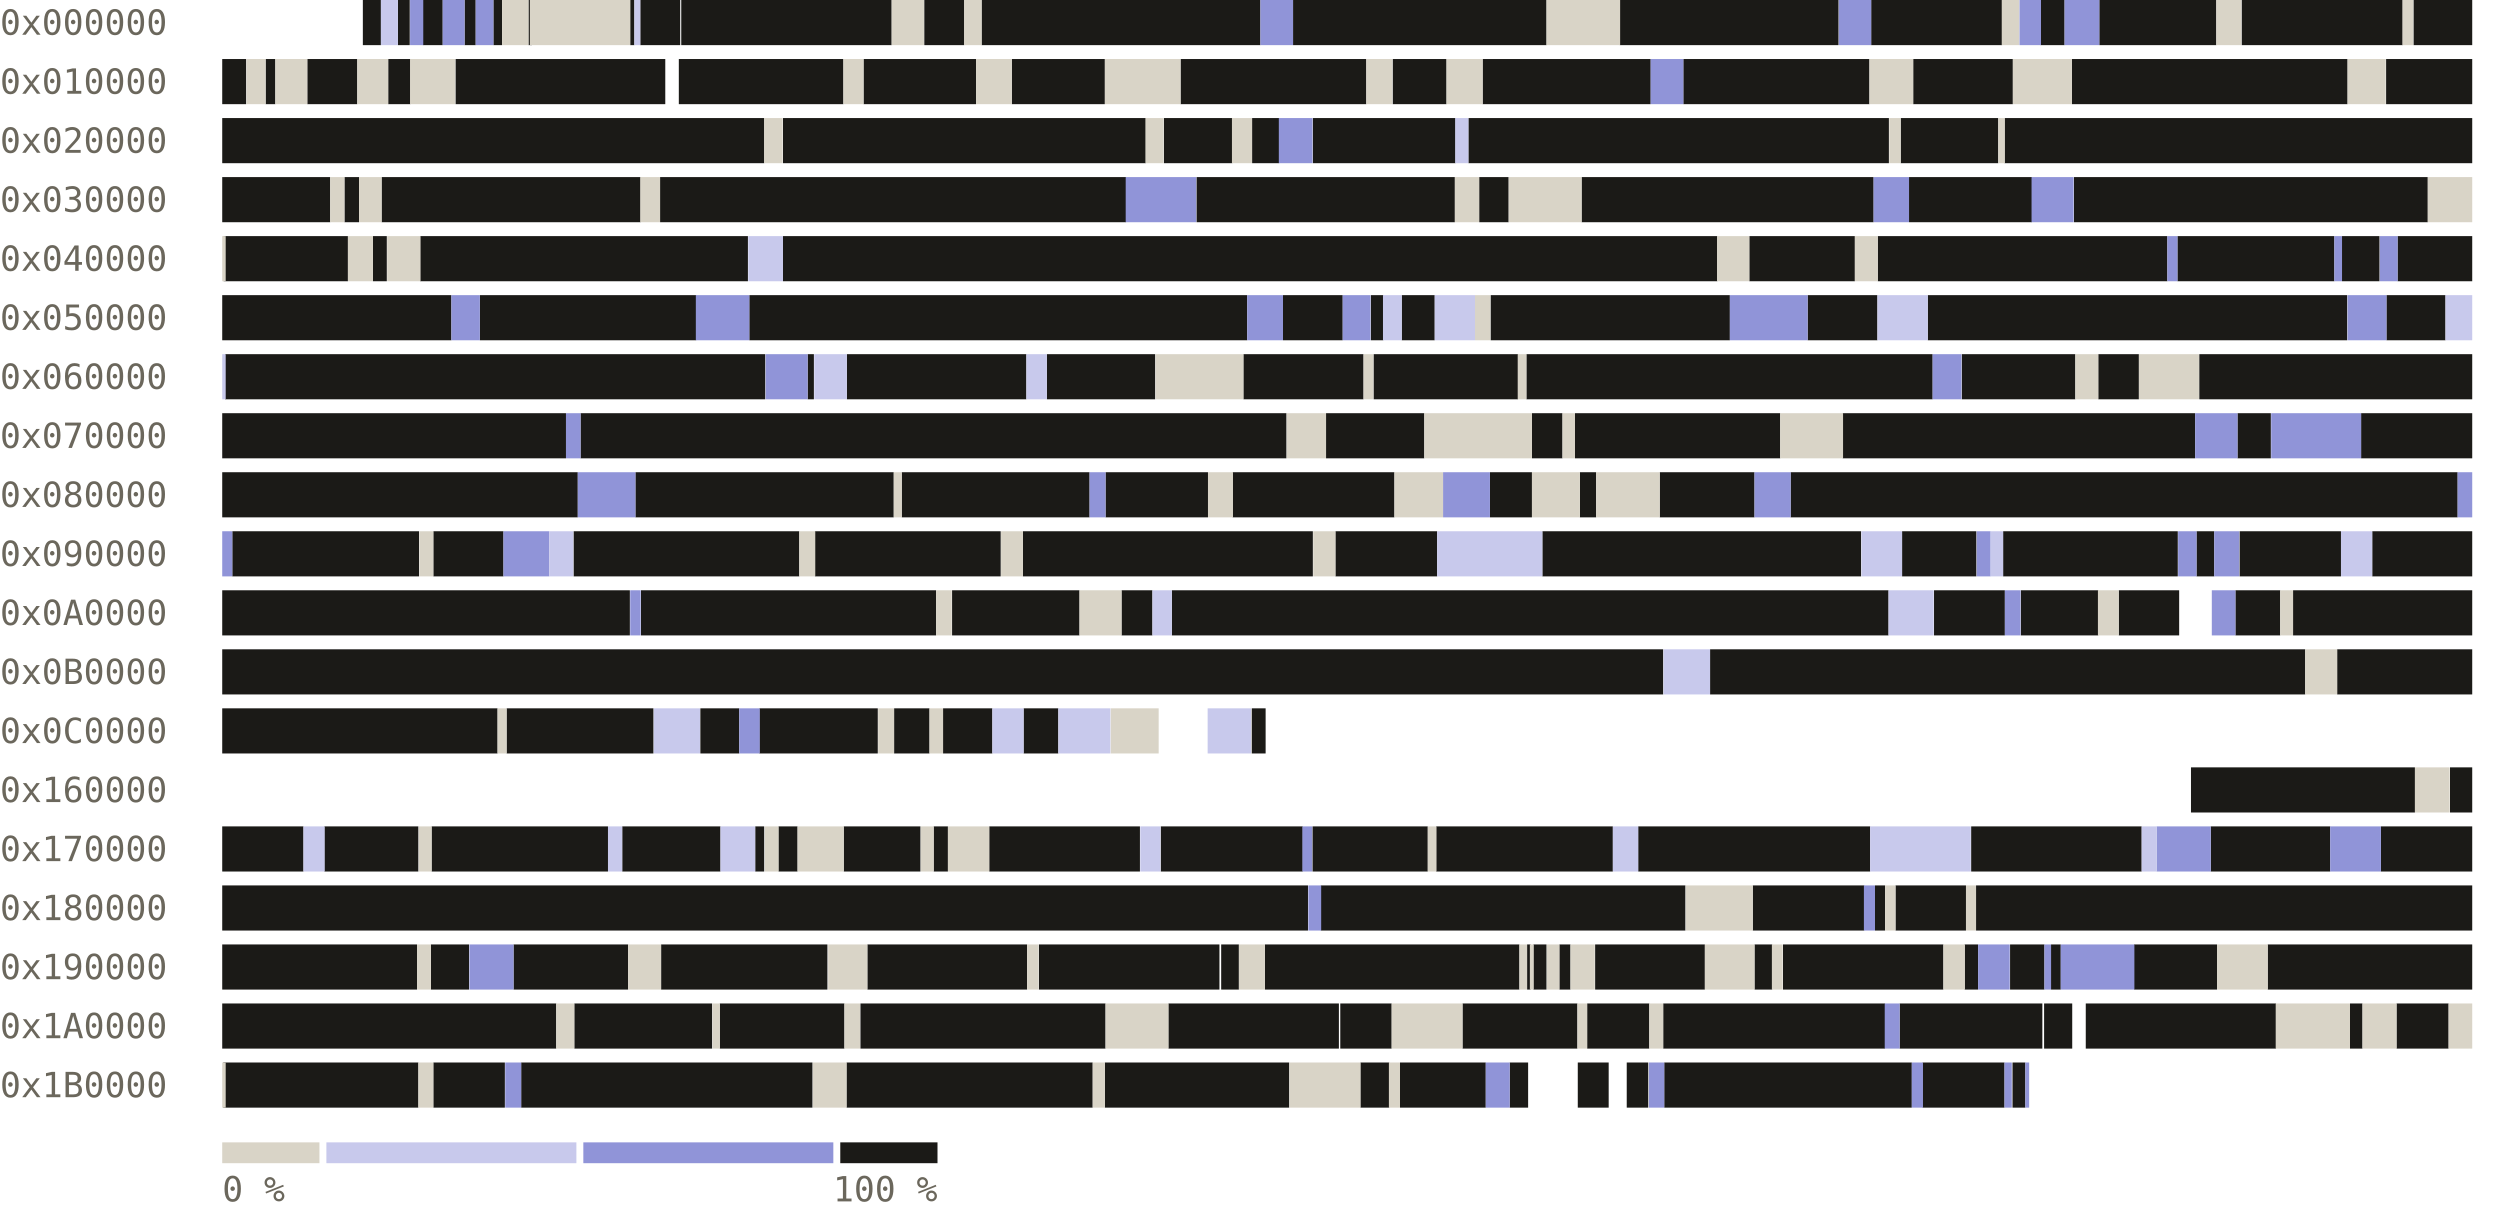
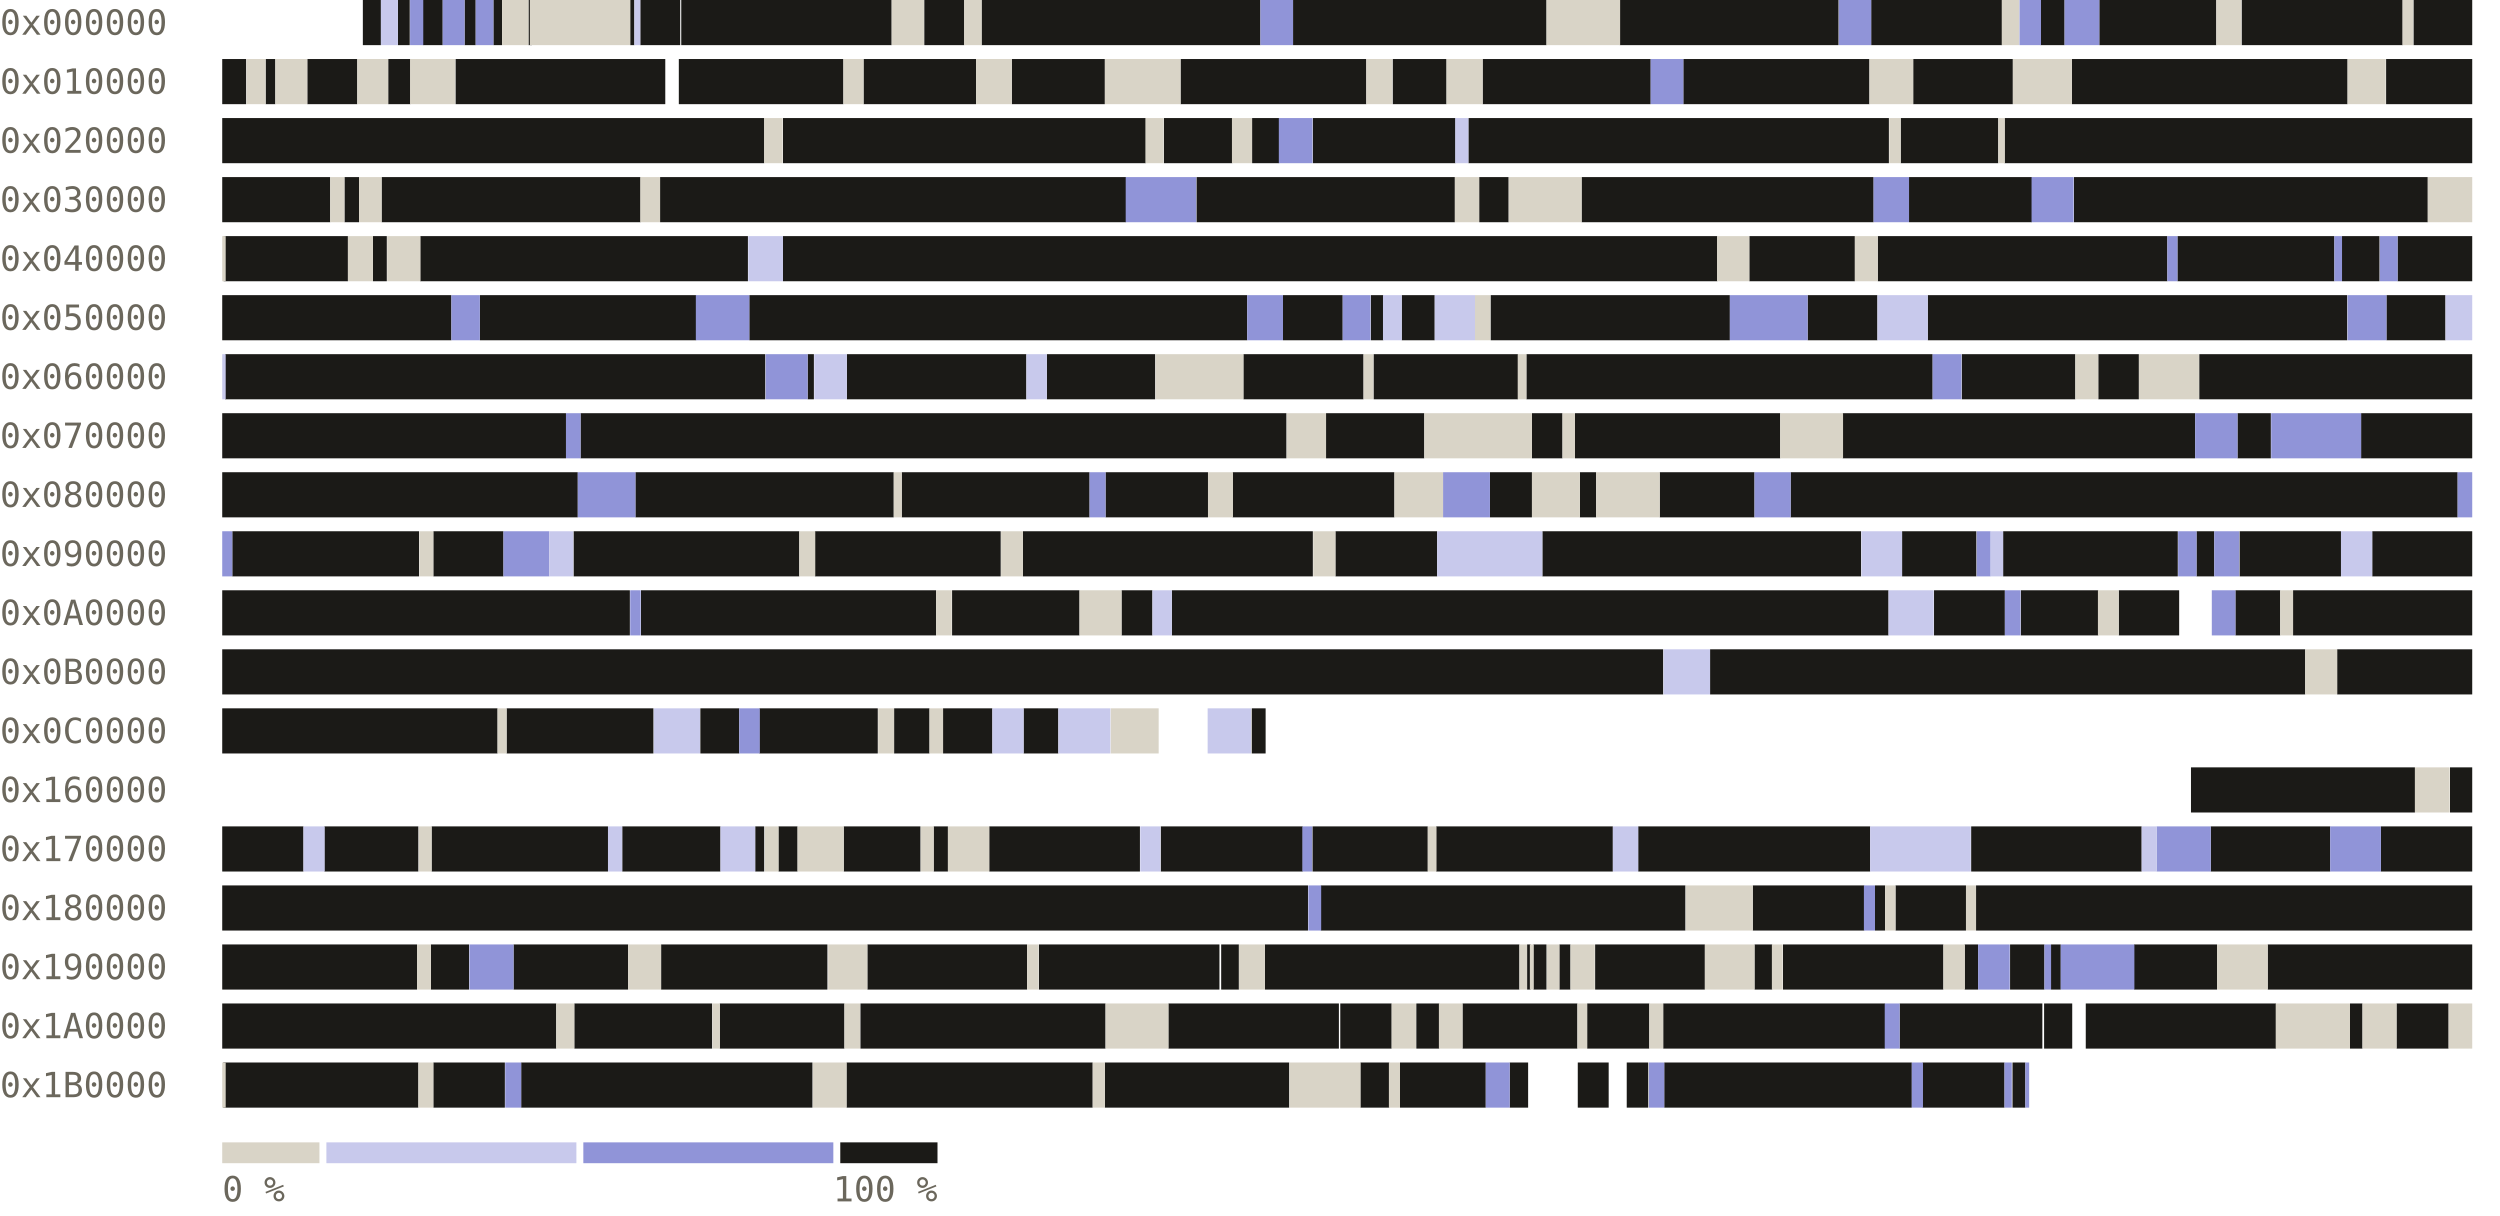
<svg xmlns="http://www.w3.org/2000/svg" viewBox="0 0 720 350" width="720" height="350">
  <style>text{font:10px monospace;fill:#6b675c}.q0{fill:#d9d4c7}.q1{fill:#e3e2f2}.q2{fill:#d6d6ef}.q3{fill:#c8c9ec}.q4{fill:#babce8}.q5{fill:#acafe4}.q6{fill:#9ea2df}.q7{fill:#9094d8}.q8{fill:#8186cf}.q9{fill:#7277c4}.q10{fill:#1b1a17}@media (prefers-color-scheme:dark){text{fill:#a8a293}.q0{fill:#4a463d}.q1{fill:#35375a}.q2{fill:#3c3f66}.q3{fill:#444772}.q4{fill:#4d517f}.q5{fill:#575b8c}.q6{fill:#62669a}.q7{fill:#6e72a8}.q8{fill:#7b7fb6}.q9{fill:#888cc4}.q10{fill:#d6d0bd}}</style>
  <text x="0" y="10">0x000000</text>
  <text x="0" y="27">0x010000</text>
  <text x="0" y="44">0x020000</text>
  <text x="0" y="61">0x030000</text>
  <text x="0" y="78">0x040000</text>
  <text x="0" y="95">0x050000</text>
  <text x="0" y="112">0x060000</text>
  <text x="0" y="129">0x070000</text>
  <text x="0" y="146">0x080000</text>
  <text x="0" y="163">0x090000</text>
  <text x="0" y="180">0x0A0000</text>
  <text x="0" y="197">0x0B0000</text>
  <text x="0" y="214">0x0C0000</text>
  <text x="0" y="231">0x160000</text>
  <text x="0" y="248">0x170000</text>
  <text x="0" y="265">0x180000</text>
  <text x="0" y="282">0x190000</text>
  <text x="0" y="299">0x1A0000</text>
  <text x="0" y="316">0x1B0000</text>
-   <path class="q10" d="M104.5 0h5.2v13h-5.2zM114.6 0h3.4v13h-3.4zM121.8 0h5.7v13h-5.7zM133.8 0h3.2v13h-3.2zM142.1 0h2.5v13h-2.5zM152.2 0h1v13h-1zM181.5 0h1.2v13h-1.2zM184.4 0h11.5v13h-11.5zM196.2 0h60.6v13h-60.6zM266.2 0h11.5v13h-11.5zM282.7 0h80.3v13h-80.3zM372.4 0h73v13h-73zM466.5 0h63v13h-63zM538.9 0h37.7v13h-37.7zM587.7 0h6.9v13h-6.9zM604.6 0h33.7v13h-33.7zM645.6 0h46.4v13h-46.4zM695.1 0h16.9v13h-16.9zM64 17h6.9v13h-6.9zM76.5 17h2.8v13h-2.8zM88.5 17h14.4v13h-14.4zM111.8 17h6.4v13h-6.4zM131.2 17h60.4v13h-60.4zM195.5 17h47.4v13h-47.4zM248.7 17h32.4v13h-32.4zM291.4 17h26.8v13h-26.8zM340 17h53.5v13h-53.5zM401.1 17h15.5v13h-15.5zM427 17h48.4v13h-48.4zM484.8 17h53.6v13h-53.6zM551 17h28.7v13h-28.7zM596.7 17h79.4v13h-79.4zM687.2 17h24.8v13h-24.8zM64 34h156.1v13h-156.1zM225.5 34h104.5v13h-104.5zM335.2 34h19.7v13h-19.7zM360.6 34h7.8v13h-7.8zM378.1 34h41.1v13h-41.1zM422.9 34h121.1v13h-121.1zM547.4 34h28.1v13h-28.1zM577.3 34h134.7v13h-134.7zM64 51h31.1v13h-31.1zM99.2 51h4.2v13h-4.2zM109.9 51h74.6v13h-74.6zM190.1 51h134.2v13h-134.2zM344.6 51h74.4v13h-74.4zM426 51h8.5v13h-8.5zM455.5 51h84.1v13h-84.1zM549.8 51h35.4v13h-35.4zM597.3 51h101.9v13h-101.9zM64.4 68h35.8v13h-35.8zM107.4 68h4v13h-4zM121 68h94.4v13h-94.4zM225.5 68h269.1v13h-269.1zM503.8 68h30.4v13h-30.4zM540.8 68h83.4v13h-83.4zM627.1 68h45.2v13h-45.2zM674.5 68h10.8v13h-10.8zM690.5 68h21.5v13h-21.5zM64 85h66v13h-66zM138.2 85h62.3v13h-62.3zM215.8 85h143.4v13h-143.4zM369.5 85h17.2v13h-17.2zM394.8 85h3.6v13h-3.6zM403.7 85h9.5v13h-9.5zM429.3 85h68.9v13h-68.9zM520.6 85h20.1v13h-20.1zM555.2 85h120.8v13h-120.8zM687.3 85h17v13h-17zM64.8 102h155.6v13h-155.6zM232.6 102h1.8v13h-1.8zM243.9 102h51.7v13h-51.7zM301.5 102h31.2v13h-31.2zM358.1 102h34.6v13h-34.6zM395.6 102h41.6v13h-41.6zM439.6 102h117v13h-117zM565 102h32.7v13h-32.7zM604.3 102h11.7v13h-11.7zM633.4 102h78.6v13h-78.6zM64 119h99v13h-99zM167.2 119h203.3v13h-203.3zM381.9 119h28.3v13h-28.3zM441.2 119h8.8v13h-8.8zM453.6 119h59.1v13h-59.1zM530.7 119h101.5v13h-101.5zM644.4 119h9.6v13h-9.6zM680 119h32v13h-32zM64 136h102.4v13h-102.4zM183 136h74.4v13h-74.4zM259.7 136h54.1v13h-54.1zM318.4 136h29.5v13h-29.5zM355 136h46.6v13h-46.6zM429.1 136h12.1v13h-12.1zM455 136h4.7v13h-4.7zM478 136h27.3v13h-27.3zM515.7 136h192.1v13h-192.1zM66.9 153h53.8v13h-53.8zM124.8 153h20.2v13h-20.2zM165.2 153h65v13h-65zM234.7 153h53.5v13h-53.5zM294.6 153h83.5v13h-83.5zM384.6 153h29.3v13h-29.3zM444.2 153h91.8v13h-91.8zM547.8 153h21.4v13h-21.4zM576.9 153h50.3v13h-50.3zM632.6 153h5.1v13h-5.1zM645 153h29.2v13h-29.2zM683.2 153h28.8v13h-28.8zM64 170h117.4v13h-117.4zM184.6 170h85v13h-85zM274.2 170h36.7v13h-36.7zM323 170h8.9v13h-8.9zM337.5 170h206.4v13h-206.4zM557 170h20.4v13h-20.4zM582 170h22.3v13h-22.3zM610.2 170h17.4v13h-17.4zM643.8 170h12.9v13h-12.9zM660.4 170h51.6v13h-51.6zM64 187h415v13h-415zM492.5 187h171.4v13h-171.4zM673.1 187h38.9v13h-38.9zM64 204h79.3v13h-79.3zM145.9 204h42.3v13h-42.3zM201.7 204h11.2v13h-11.2zM218.7 204h34.1v13h-34.1zM257.5 204h10.2v13h-10.2zM271.6 204h14.2v13h-14.2zM294.8 204h10v13h-10zM360.5 204h4v13h-4zM631 221h64.5v13h-64.5zM705.6 221h6.4v13h-6.4zM64 238h23.4v13h-23.4zM93.4 238h27.1v13h-27.1zM124.3 238h50.8v13h-50.8zM179.2 238h28.3v13h-28.3zM217.5 238h2.6v13h-2.6zM224.2 238h5.5v13h-5.5zM243 238h22.1v13h-22.1zM268.9 238h4.1v13h-4.1zM284.9 238h43.4v13h-43.4zM334.3 238h40.9v13h-40.9zM378 238h33.2v13h-33.2zM413.6 238h50.9v13h-50.9zM471.8 238h66.8v13h-66.8zM567.7 238h49.1v13h-49.1zM636.7 238h34.4v13h-34.4zM685.7 238h26.3v13h-26.3zM64 255h312.7v13h-312.7zM380.4 255h105v13h-105zM504.8 255h32.1v13h-32.1zM540 255h2.9v13h-2.9zM545.9 255h20.3v13h-20.3zM569.1 255h142.9v13h-142.9zM64 272h56.1v13h-56.1zM124.1 272h11v13h-11zM147.9 272h33v13h-33zM190.4 272h47.9v13h-47.9zM249.8 272h46v13h-46zM299.2 272h52v13h-52zM351.7 272h5.1v13h-5.1zM364.3 272h73.3v13h-73.3zM439.8 272h1v13h-1zM441.6 272h3.8v13h-3.8zM449.1 272h3.2v13h-3.2zM459.4 272h31.6v13h-31.6zM505.3 272h5.1v13h-5.1zM513.5 272h46.2v13h-46.2zM565.8 272h3.9v13h-3.9zM578.9 272h9.9v13h-9.9zM590.7 272h2.8v13h-2.8zM614.6 272h23.9v13h-23.9zM653.1 272h58.9v13h-58.9zM64 289h96.2v13h-96.2zM165.4 289h39.7v13h-39.7zM207.3 289h35.9v13h-35.9zM247.8 289h70.6v13h-70.6zM336.5 289h49.1v13h-49.1zM386 289h14.8v13h-14.8zM421.2 289h33.1v13h-33.1zM457.1 289h17.9v13h-17.9zM479 289h63.9v13h-63.9zM547.1 289h41.1v13h-41.1zM588.7 289h8.1v13h-8.1zM600.7 289h54.8v13h-54.8zM676.8 289h3.6v13h-3.6zM690.2 289h15v13h-15zM64.3 306h56.2v13h-56.2zM124.8 306h20.6v13h-20.6zM150.1 306h83.9v13h-83.9zM243.8 306h70.9v13h-70.9zM318.2 306h53.1v13h-53.1zM391.8 306h8.3v13h-8.3zM403.2 306h24.7v13h-24.7zM434.8 306h5.3v13h-5.3zM454.4 306h8.9v13h-8.9zM468.5 306h6.2v13h-6.2zM479.3 306h71.3v13h-71.3zM553.7 306h23.6v13h-23.6zM579.6 306h3.7v13h-3.7z" />
+   <path class="q10" d="M104.5 0h5.2v13h-5.2zM114.6 0h3.4v13h-3.4zM121.8 0h5.7v13h-5.7zM133.8 0h3.2v13h-3.2zM142.1 0h2.5v13h-2.5zM152.2 0h1v13h-1zM181.5 0h1.2v13h-1.2zM184.4 0h11.5v13h-11.5zM196.2 0h60.6v13h-60.6zM266.2 0h11.5v13h-11.5zM282.7 0h80.3v13h-80.3zM372.4 0h73v13h-73zM466.5 0h63v13h-63zM538.9 0h37.7v13h-37.7zM587.7 0h6.9v13h-6.9zM604.6 0h33.7v13h-33.7zM645.6 0h46.4v13h-46.4zM695.1 0h16.9v13h-16.9zM64 17h6.9v13h-6.9zM76.5 17h2.8v13h-2.8zM88.5 17h14.4v13h-14.4zM111.8 17h6.4v13h-6.4zM131.2 17h60.4v13h-60.4zM195.5 17h47.4v13h-47.4zM248.7 17h32.4v13h-32.4zM291.4 17h26.8v13h-26.8zM340 17h53.5v13h-53.5zM401.1 17h15.5v13h-15.5zM427 17h48.4v13h-48.4zM484.8 17h53.6v13h-53.6zM551 17h28.7v13h-28.7zM596.7 17h79.4v13h-79.4zM687.2 17h24.8v13h-24.8zM64 34h156.1v13h-156.1zM225.5 34h104.5v13h-104.5zM335.2 34h19.7v13h-19.7zM360.6 34h7.8v13h-7.8zM378.1 34h41.1v13h-41.1zM422.9 34h121.1v13h-121.1zM547.4 34h28.1v13h-28.1zM577.3 34h134.7v13h-134.7zM64 51h31.1v13h-31.1zM99.2 51h4.2v13h-4.2zM109.9 51h74.6v13h-74.6zM190.1 51h134.2v13h-134.2zM344.6 51h74.4v13h-74.4zM426 51h8.5v13h-8.5zM455.5 51h84.1v13h-84.1zM549.8 51h35.4v13h-35.4zM597.3 51h101.9v13h-101.9zM64.4 68h35.8v13h-35.8zM107.4 68h4v13h-4zM121 68h94.4v13h-94.4zM225.5 68h269.1v13h-269.1zM503.8 68h30.4v13h-30.4zM540.8 68h83.4v13h-83.4zM627.1 68h45.2v13h-45.2zM674.5 68h10.8v13h-10.8zM690.5 68h21.5v13h-21.5zM64 85h66v13h-66zM138.2 85h62.3v13h-62.3zM215.8 85h143.4v13h-143.4zM369.5 85h17.2v13h-17.2zM394.8 85h3.6v13h-3.6zM403.7 85h9.5v13h-9.5zM429.3 85h68.9v13h-68.9zM520.6 85h20.1v13h-20.1zM555.2 85h120.8v13h-120.8zM687.3 85h17v13h-17zM64.8 102h155.6v13h-155.6zM232.6 102h1.8v13h-1.8zM243.9 102h51.7v13h-51.7zM301.5 102h31.2v13h-31.2zM358.1 102h34.6v13h-34.6zM395.6 102h41.6v13h-41.6zM439.6 102h117v13h-117zM565 102h32.7v13h-32.7zM604.3 102h11.7v13h-11.7zM633.4 102h78.6v13h-78.6zM64 119h99v13h-99zM167.2 119h203.3v13h-203.3zM381.9 119h28.3v13h-28.3zM441.2 119h8.8v13h-8.8zM453.6 119h59.1v13h-59.1zM530.7 119h101.5v13h-101.5zM644.4 119h9.6v13h-9.6zM680 119h32v13h-32zM64 136h102.4v13h-102.4zM183 136h74.4v13h-74.4zM259.7 136h54.1v13h-54.1zM318.4 136h29.5v13h-29.5zM355 136h46.6v13h-46.6zM429.1 136h12.1v13h-12.1zM455 136h4.7v13h-4.7zM478 136h27.3v13h-27.3zM515.7 136h192.1v13h-192.1zM66.9 153h53.8v13h-53.8zM124.8 153h20.2v13h-20.2zM165.2 153h65v13h-65zM234.7 153h53.5v13h-53.5zM294.6 153h83.5v13h-83.5zM384.6 153h29.3v13h-29.3zM444.2 153h91.8v13h-91.8zM547.8 153h21.4v13h-21.4zM576.9 153h50.3v13h-50.3zM632.6 153h5.1v13h-5.1zM645 153h29.2v13h-29.2zM683.2 153h28.8v13h-28.8zM64 170h117.4v13h-117.4zM184.6 170h85v13h-85zM274.2 170h36.7v13h-36.7zM323 170h8.9v13h-8.9zM337.5 170h206.4v13h-206.4zM557 170h20.4v13h-20.4zM582 170h22.3v13h-22.3zM610.2 170h17.4v13h-17.4zM643.8 170h12.9v13h-12.9zM660.4 170h51.6v13h-51.6zM64 187h415v13h-415zM492.5 187h171.4v13h-171.4zM673.1 187h38.9v13h-38.9zM64 204h79.3v13h-79.3zM145.9 204h42.3v13h-42.3zM201.7 204h11.2v13h-11.2zM218.7 204h34.1v13h-34.1zM257.5 204h10.2v13h-10.2zM271.6 204h14.2v13h-14.2zM294.8 204h10v13h-10zM360.5 204h4v13h-4zM631 221h64.5v13h-64.5zM705.6 221h6.4v13h-6.4zM64 238h23.4v13h-23.4zM93.4 238h27.1v13h-27.1zM124.3 238h50.8v13h-50.8zM179.2 238h28.3v13h-28.3zM217.5 238h2.6v13h-2.6zM224.2 238h5.5v13h-5.5zM243 238h22.1v13h-22.1zM268.9 238h4.1v13h-4.1zM284.9 238h43.4v13h-43.4zM334.3 238h40.9v13h-40.9zM378 238h33.2v13h-33.2zM413.6 238h50.9v13h-50.9zM471.8 238h66.8v13h-66.8zM567.7 238h49.1v13h-49.1zM636.7 238h34.4v13h-34.4zM685.7 238h26.3v13h-26.3zM64 255h312.7v13h-312.7zM380.4 255h105v13h-105zM504.8 255h32.1v13h-32.1zM540 255h2.9v13h-2.9zM545.9 255h20.3v13h-20.3zM569.1 255h142.9v13h-142.9zM64 272h56.1v13h-56.1zM124.1 272h11v13h-11zM147.9 272h33v13h-33zM190.4 272h47.9v13h-47.9zM249.8 272h46v13h-46zM299.2 272h52v13h-52zM351.7 272h5.1v13h-5.1zM364.3 272h73.3v13h-73.3zM439.8 272h1v13h-1zM441.6 272h3.8v13h-3.8zM449.1 272h3.2v13h-3.2zM459.4 272h31.6v13h-31.6zM505.3 272h5.1v13h-5.1zM513.5 272h46.2v13h-46.2zM565.8 272h3.9v13h-3.9zM578.9 272h9.9v13h-9.9zM590.7 272h2.8v13h-2.8zM614.6 272h23.9v13h-23.9zM653.1 272h58.9v13h-58.9zM64 289h96.2v13h-96.2zM165.4 289h39.7v13h-39.7zM207.3 289h35.9v13h-35.9zM247.8 289h70.6v13h-70.6zM336.5 289h49.1v13h-49.1zM386 289h14.8v13h-14.8zM407.9 289h6.6v13h-6.6zM421.2 289h33.1v13h-33.1zM457.1 289h17.9v13h-17.9zM479 289h63.9v13h-63.9zM547.1 289h41.1v13h-41.1zM588.7 289h8.1v13h-8.1zM600.7 289h54.8v13h-54.8zM676.8 289h3.6v13h-3.6zM690.2 289h15v13h-15zM64.3 306h56.2v13h-56.2zM124.8 306h20.6v13h-20.6zM150.1 306h83.9v13h-83.9zM243.8 306h70.9v13h-70.9zM318.2 306h53.1v13h-53.1zM391.8 306h8.3v13h-8.3zM403.2 306h24.7v13h-24.7zM434.8 306h5.3v13h-5.3zM454.4 306h8.9v13h-8.9zM468.5 306h6.2v13h-6.2zM479.3 306h71.3v13h-71.3zM553.7 306h23.6v13h-23.6zM579.6 306h3.7v13h-3.7z" />
  <path class="q7" d="M118.1 0h3.8v13h-3.8zM127.5 0h6.3v13h-6.3zM137 0h5.1v13h-5.1zM363 0h9.4v13h-9.4zM529.6 0h9.3v13h-9.3zM581.6 0h6.2v13h-6.2zM594.6 0h10v13h-10zM475.4 17h9.4v13h-9.4zM368.3 34h9.7v13h-9.7zM324.2 51h20.3v13h-20.3zM539.6 51h10.2v13h-10.2zM585.1 51h12.1v13h-12.1zM624.2 68h2.9v13h-2.9zM672.3 68h2.2v13h-2.2zM685.4 68h5.1v13h-5.1zM130 85h8.2v13h-8.2zM200.4 85h15.4v13h-15.4zM359.2 85h10.3v13h-10.3zM386.7 85h8v13h-8zM498.2 85h22.4v13h-22.4zM676.1 85h11.2v13h-11.2zM220.5 102h12.1v13h-12.1zM556.6 102h8.3v13h-8.3zM163 119h4.2v13h-4.2zM632.2 119h12.2v13h-12.2zM654.1 119h25.9v13h-25.9zM166.4 136h16.6v13h-16.6zM313.8 136h4.6v13h-4.6zM415.6 136h13.5v13h-13.5zM505.3 136h10.4v13h-10.4zM707.8 136h4.2v13h-4.2zM64 153h2.9v13h-2.9zM145 153h13.2v13h-13.2zM569.3 153h4v13h-4zM627.3 153h5.3v13h-5.3zM637.7 153h7.2v13h-7.2zM181.5 170h3v13h-3zM577.4 170h4.5v13h-4.5zM637 170h6.8v13h-6.8zM212.9 204h5.9v13h-5.9zM375.1 238h2.8v13h-2.8zM621.1 238h15.6v13h-15.6zM671.1 238h14.6v13h-14.6zM376.8 255h3.7v13h-3.7zM536.8 255h3.2v13h-3.2zM135.2 272h12.7v13h-12.7zM569.7 272h9.1v13h-9.1zM588.8 272h1.9v13h-1.9zM593.5 272h21.2v13h-21.2zM542.8 289h4.3v13h-4.3zM145.5 306h4.6v13h-4.6zM427.9 306h6.9v13h-6.9zM474.9 306h4.4v13h-4.4zM550.6 306h3.2v13h-3.2zM577.3 306h2.1v13h-2.1zM583.3 306h1.1v13h-1.1z" />
  <path class="q3" d="M109.7 0h4.9v13h-4.9zM182.7 0h1.7v13h-1.7zM419.1 34h3.8v13h-3.8zM215.5 68h10v13h-10zM398.3 85h5.4v13h-5.4zM413.2 85h11.6v13h-11.6zM540.7 85h14.5v13h-14.5zM704.3 85h7.7v13h-7.7zM64 102h1v13h-1zM234.5 102h9.4v13h-9.4zM295.6 102h5.9v13h-5.9zM158.2 153h6.9v13h-6.9zM413.9 153h30.3v13h-30.3zM536.1 153h11.7v13h-11.7zM573.3 153h3.6v13h-3.6zM674.2 153h9v13h-9zM331.9 170h5.6v13h-5.6zM543.9 170h13v13h-13zM479.1 187h13.4v13h-13.4zM188.3 204h13.3v13h-13.3zM285.8 204h9v13h-9zM304.8 204h15v13h-15zM347.8 204h12.5v13h-12.5zM87.4 238h6.1v13h-6.1zM175.1 238h4.1v13h-4.1zM207.5 238h10v13h-10zM328.4 238h5.8v13h-5.8zM464.5 238h7.3v13h-7.3zM538.6 238h29v13h-29zM616.8 238h4.3v13h-4.3z" />
-   <path class="q0" d="M144.6 0h7.6v13h-7.6zM152.6 0h28.9v13h-28.9zM256.8 0h9.3v13h-9.3zM277.7 0h5v13h-5zM445.4 0h21.2v13h-21.2zM576.5 0h5v13h-5zM638.3 0h7.2v13h-7.2zM691.9 0h3.1v13h-3.1zM71 17h5.5v13h-5.5zM79.3 17h9.2v13h-9.2zM102.9 17h8.9v13h-8.9zM118.1 17h13v13h-13zM242.9 17h5.8v13h-5.8zM281.1 17h10.3v13h-10.3zM318.2 17h21.8v13h-21.8zM393.5 17h7.5v13h-7.5zM416.6 17h10.4v13h-10.4zM538.4 17h12.6v13h-12.6zM579.7 17h17v13h-17zM676.1 17h11v13h-11zM220.1 34h5.3v13h-5.3zM329.9 34h5.2v13h-5.2zM354.8 34h5.8v13h-5.8zM544.1 34h3.3v13h-3.3zM575.5 34h1.9v13h-1.9zM95.1 51h4.1v13h-4.1zM103.4 51h6.5v13h-6.5zM184.4 51h5.7v13h-5.7zM419 51h7v13h-7zM434.5 51h21v13h-21zM699.2 51h12.8v13h-12.8zM64 68h1v13h-1zM100.2 68h7.2v13h-7.2zM111.5 68h9.6v13h-9.6zM494.5 68h9.3v13h-9.3zM534.2 68h6.6v13h-6.6zM424.8 85h4.4v13h-4.4zM332.8 102h25.3v13h-25.3zM392.7 102h2.8v13h-2.8zM437.1 102h2.5v13h-2.5zM597.7 102h6.6v13h-6.6zM616 102h17.3v13h-17.3zM370.6 119h11.3v13h-11.3zM410.2 119h31v13h-31zM450 119h3.6v13h-3.6zM512.7 119h18.1v13h-18.1zM257.4 136h2.3v13h-2.3zM347.9 136h7.2v13h-7.2zM401.6 136h14v13h-14zM441.2 136h13.8v13h-13.8zM459.7 136h18.3v13h-18.3zM120.8 153h4v13h-4zM230.2 153h4.6v13h-4.6zM288.3 153h6.3v13h-6.3zM378.2 153h6.4v13h-6.4zM269.6 170h4.5v13h-4.5zM310.9 170h12.1v13h-12.1zM604.2 170h6v13h-6zM656.7 170h3.7v13h-3.7zM663.9 187h9.2v13h-9.2zM143.3 204h2.6v13h-2.6zM252.9 204h4.6v13h-4.6zM267.7 204h3.9v13h-3.9zM319.9 204h13.8v13h-13.8zM695.5 221h10v13h-10zM120.6 238h3.7v13h-3.7zM220.3 238h3.9v13h-3.9zM229.7 238h13.3v13h-13.3zM265.2 238h3.7v13h-3.7zM273 238h11.9v13h-11.9zM411.2 238h2.5v13h-2.5zM485.5 255h19.3v13h-19.3zM542.9 255h3v13h-3zM566.2 255h2.9v13h-2.9zM120.1 272h4v13h-4zM180.9 272h9.5v13h-9.5zM238.5 272h11.3v13h-11.3zM295.8 272h3.3v13h-3.3zM356.8 272h7.5v13h-7.5zM437.6 272h2.2v13h-2.2zM440.6 272h1.1v13h-1.1zM445.5 272h3.6v13h-3.6zM452.3 272h7v13h-7zM491 272h14.3v13h-14.3zM510.3 272h3.1v13h-3.1zM559.7 272h6.2v13h-6.2zM638.5 272h14.6v13h-14.6zM160.2 289h5.2v13h-5.2zM205.2 289h2.1v13h-2.1zM243.2 289h4.5v13h-4.5zM318.4 289h18.1v13h-18.1zM400.8 289h20.4v13h-20.4zM454.3 289h2.8v13h-2.8zM475 289h4v13h-4zM655.4 289h21.4v13h-21.4zM680.4 289h9.8v13h-9.8zM705.2 289h6.8v13h-6.8zM64 306h1v13h-1zM120.5 306h4.3v13h-4.3zM234.1 306h9.7v13h-9.7zM314.7 306h3.5v13h-3.5zM371.4 306h20.4v13h-20.4zM400 306h3.2v13h-3.2z" />
+   <path class="q0" d="M144.6 0h7.6v13h-7.6zM152.6 0h28.9v13h-28.9zM256.8 0h9.3v13h-9.3zM277.7 0h5v13h-5zM445.4 0h21.2v13h-21.2zM576.5 0h5v13h-5zM638.3 0h7.2v13h-7.2zM691.9 0h3.1v13h-3.1zM71 17h5.5v13h-5.5zM79.3 17h9.2v13h-9.2zM102.9 17h8.9v13h-8.9zM118.1 17h13v13h-13zM242.9 17h5.8v13h-5.8zM281.1 17h10.3v13h-10.3zM318.2 17h21.8v13h-21.8zM393.5 17h7.5v13h-7.5zM416.6 17h10.4v13h-10.4zM538.4 17h12.6v13h-12.6zM579.7 17h17v13h-17zM676.1 17h11v13h-11zM220.1 34h5.3v13h-5.3zM329.9 34h5.2v13h-5.2zM354.8 34h5.8v13h-5.8zM544.1 34h3.3v13h-3.3zM575.5 34h1.9v13h-1.9zM95.1 51h4.1v13h-4.1zM103.4 51h6.5v13h-6.5zM184.4 51h5.7v13h-5.7zM419 51h7v13h-7zM434.5 51h21v13h-21zM699.2 51h12.8v13h-12.8zM64 68h1v13h-1zM100.2 68h7.2v13h-7.2zM111.5 68h9.6v13h-9.6zM494.5 68h9.3v13h-9.3zM534.2 68h6.6v13h-6.6zM424.8 85h4.4v13h-4.4zM332.8 102h25.3v13h-25.3zM392.7 102h2.8v13h-2.8zM437.1 102h2.5v13h-2.5zM597.7 102h6.6v13h-6.6zM616 102h17.3v13h-17.3zM370.6 119h11.3v13h-11.3zM410.2 119h31v13h-31zM450 119h3.6v13h-3.6zM512.7 119h18.1v13h-18.1zM257.4 136h2.3v13h-2.3zM347.9 136h7.2v13h-7.2zM401.6 136h14v13h-14zM441.2 136h13.8v13h-13.8zM459.7 136h18.3v13h-18.3zM120.8 153h4v13h-4zM230.2 153h4.6v13h-4.6zM288.3 153h6.3v13h-6.3zM378.2 153h6.4v13h-6.4zM269.6 170h4.5v13h-4.5zM310.9 170h12.1v13h-12.1zM604.2 170h6v13h-6zM656.7 170h3.7v13h-3.7zM663.9 187h9.2v13h-9.2zM143.3 204h2.6v13h-2.6zM252.9 204h4.6v13h-4.6zM267.7 204h3.9v13h-3.9zM319.9 204h13.8v13h-13.8zM695.5 221h10v13h-10zM120.6 238h3.7v13h-3.7zM220.3 238h3.9v13h-3.9zM229.7 238h13.3v13h-13.3zM265.2 238h3.7v13h-3.7zM273 238h11.9v13h-11.9zM411.2 238h2.5v13h-2.5zM485.5 255h19.3v13h-19.3zM542.9 255h3v13h-3zM566.2 255h2.9v13h-2.9zM120.1 272h4v13h-4zM180.9 272h9.5v13h-9.5zM238.5 272h11.3v13h-11.3zM295.8 272h3.3v13h-3.3zM356.8 272h7.5v13h-7.5zM437.6 272h2.2v13h-2.2zM440.6 272h1.1v13h-1.1zM445.5 272h3.6v13h-3.6zM452.3 272h7v13h-7zM491 272h14.3v13h-14.3zM510.3 272h3.1v13h-3.1zM559.7 272h6.2v13h-6.2zM638.5 272h14.6v13h-14.6zM160.2 289h5.2v13h-5.2zM205.2 289h2.1v13h-2.1zM243.2 289h4.5v13h-4.5zM318.4 289h18.1v13h-18.1zM400.8 289h7v13h-7zM414.4 289h6.8v13h-6.8zM454.3 289h2.8v13h-2.8zM475 289h4v13h-4zM655.4 289h21.4v13h-21.4zM680.4 289h9.8v13h-9.8zM705.2 289h6.8v13h-6.8zM64 306h1v13h-1zM120.5 306h4.3v13h-4.3zM234.1 306h9.7v13h-9.7zM314.7 306h3.5v13h-3.5zM371.4 306h20.4v13h-20.4zM400 306h3.2v13h-3.2z" />
  <rect class="q0" x="64" y="329" width="28" height="6" />
  <rect class="q3" x="94" y="329" width="72" height="6" />
  <rect class="q7" x="168" y="329" width="72" height="6" />
  <rect class="q10" x="242" y="329" width="28" height="6" />
  <text x="64" y="346">0 %</text>
  <text x="270" y="346" text-anchor="end">100 %</text>
</svg>
